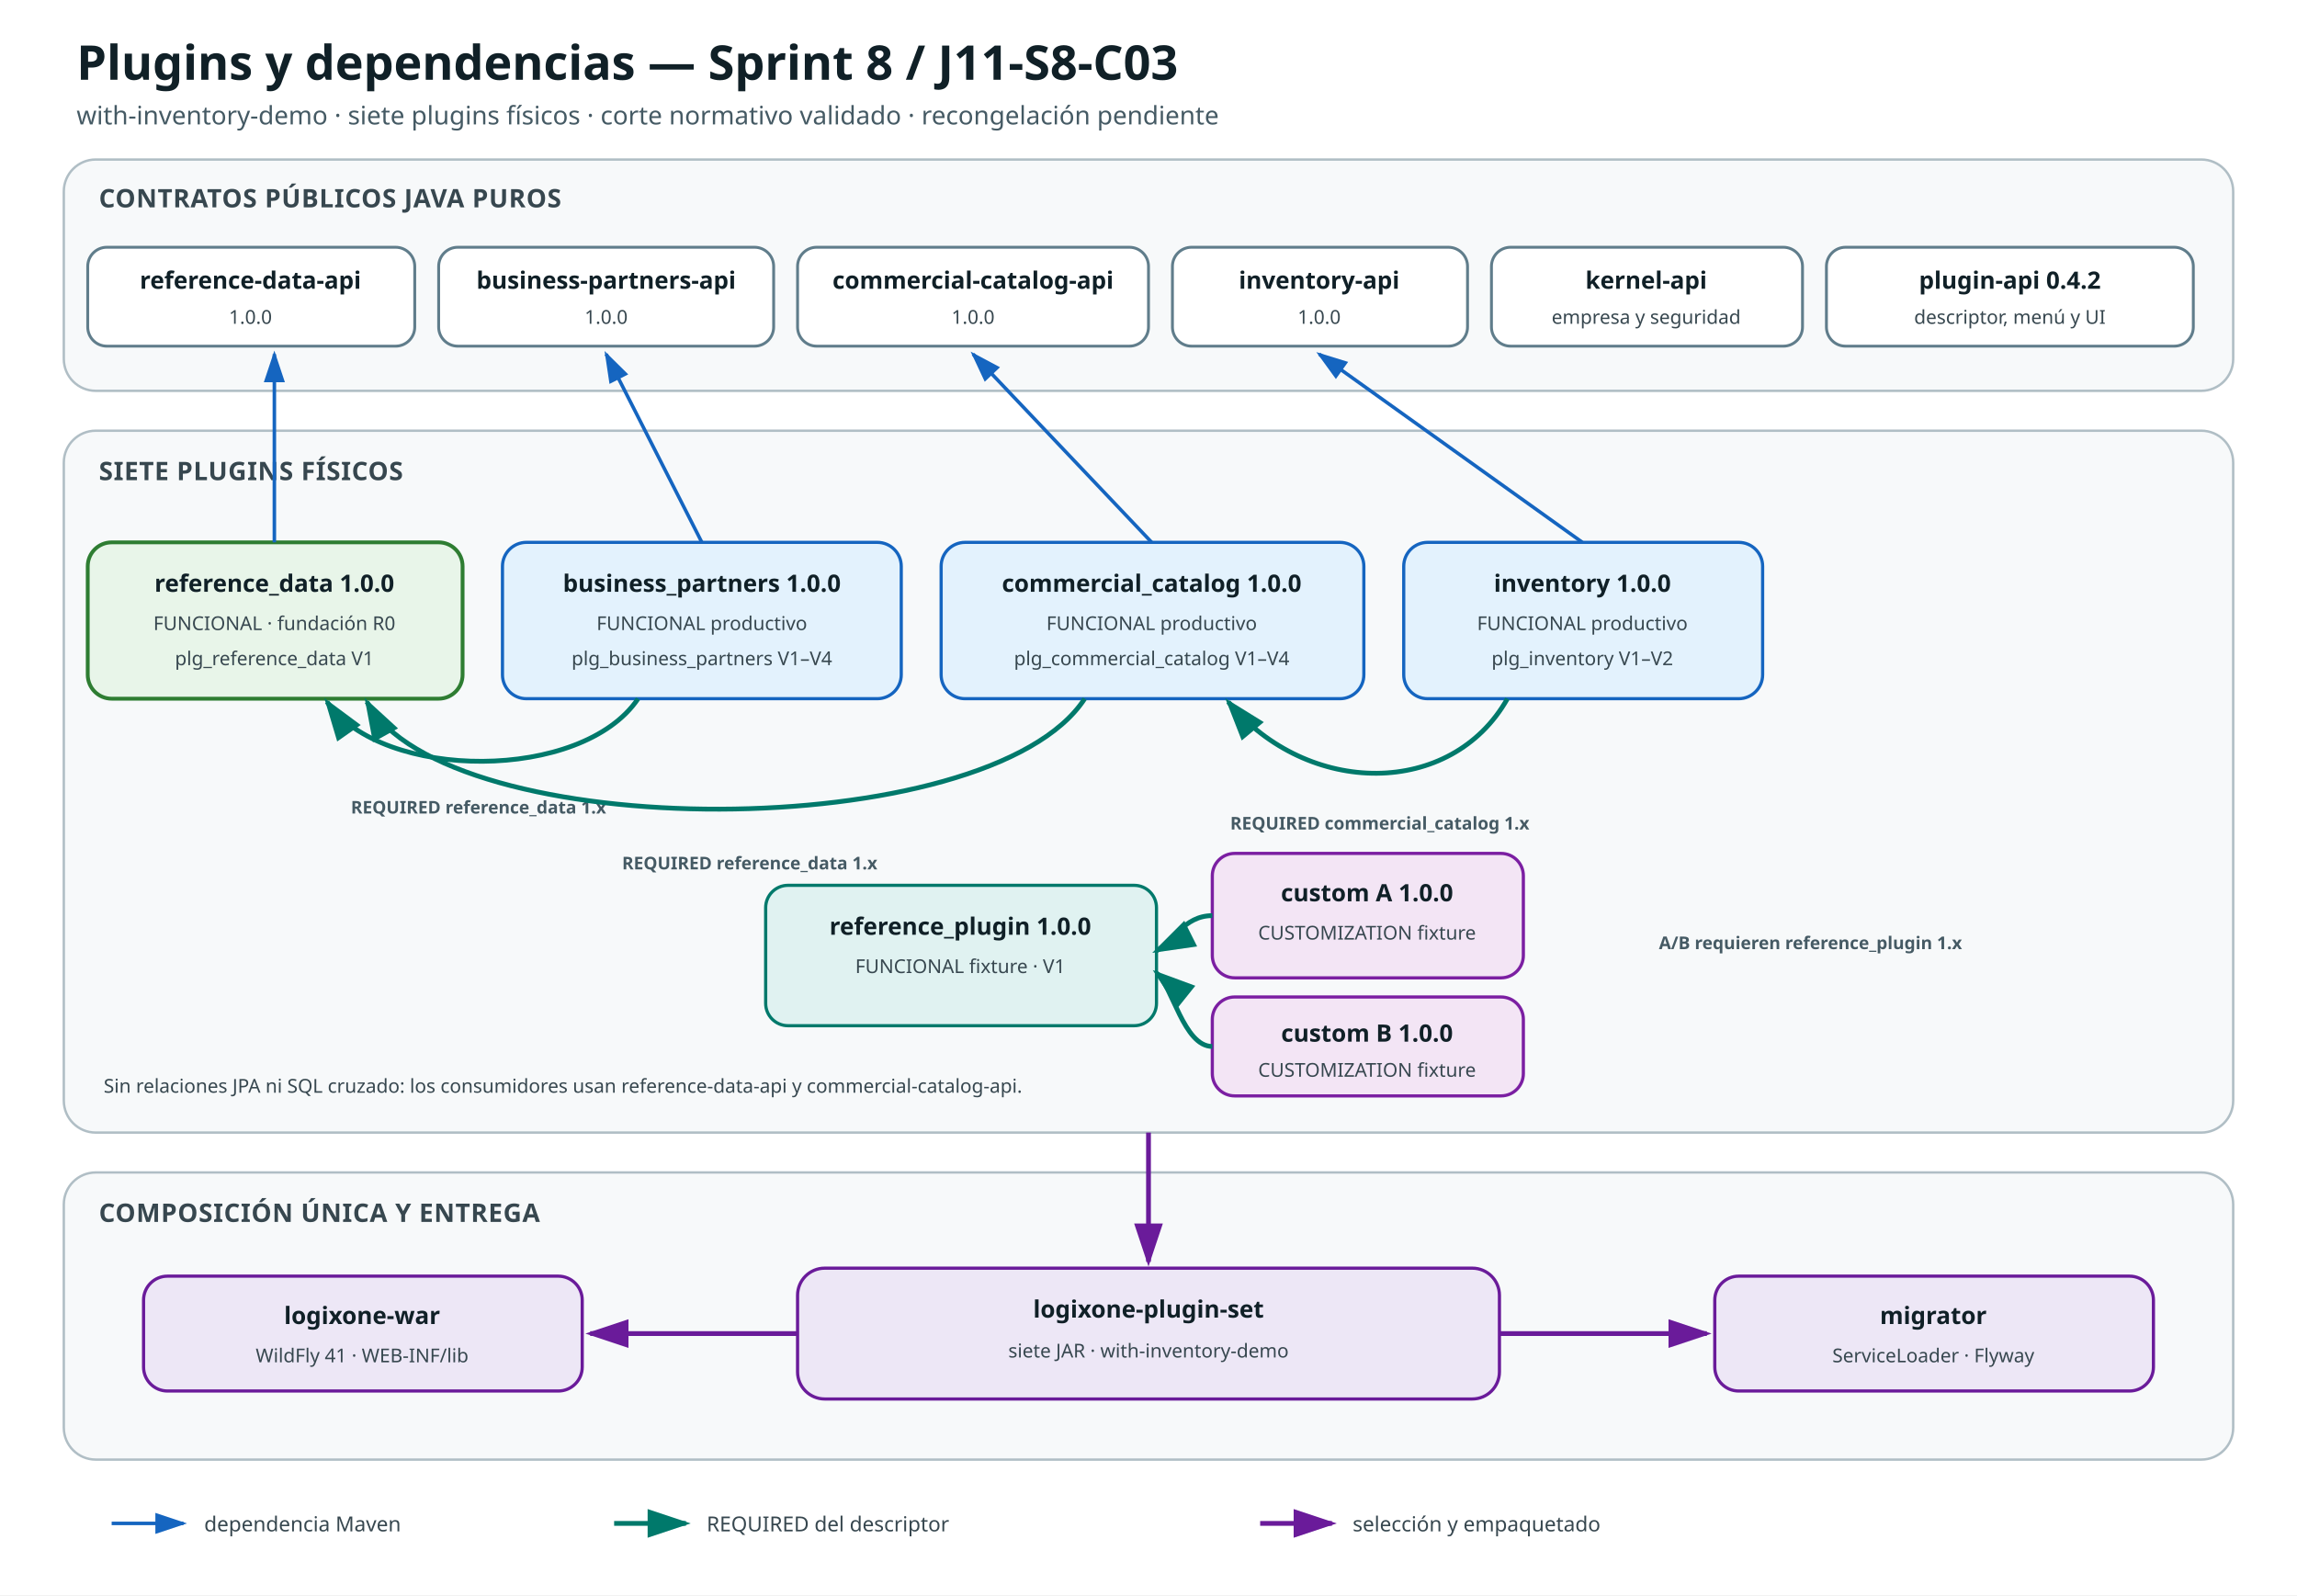
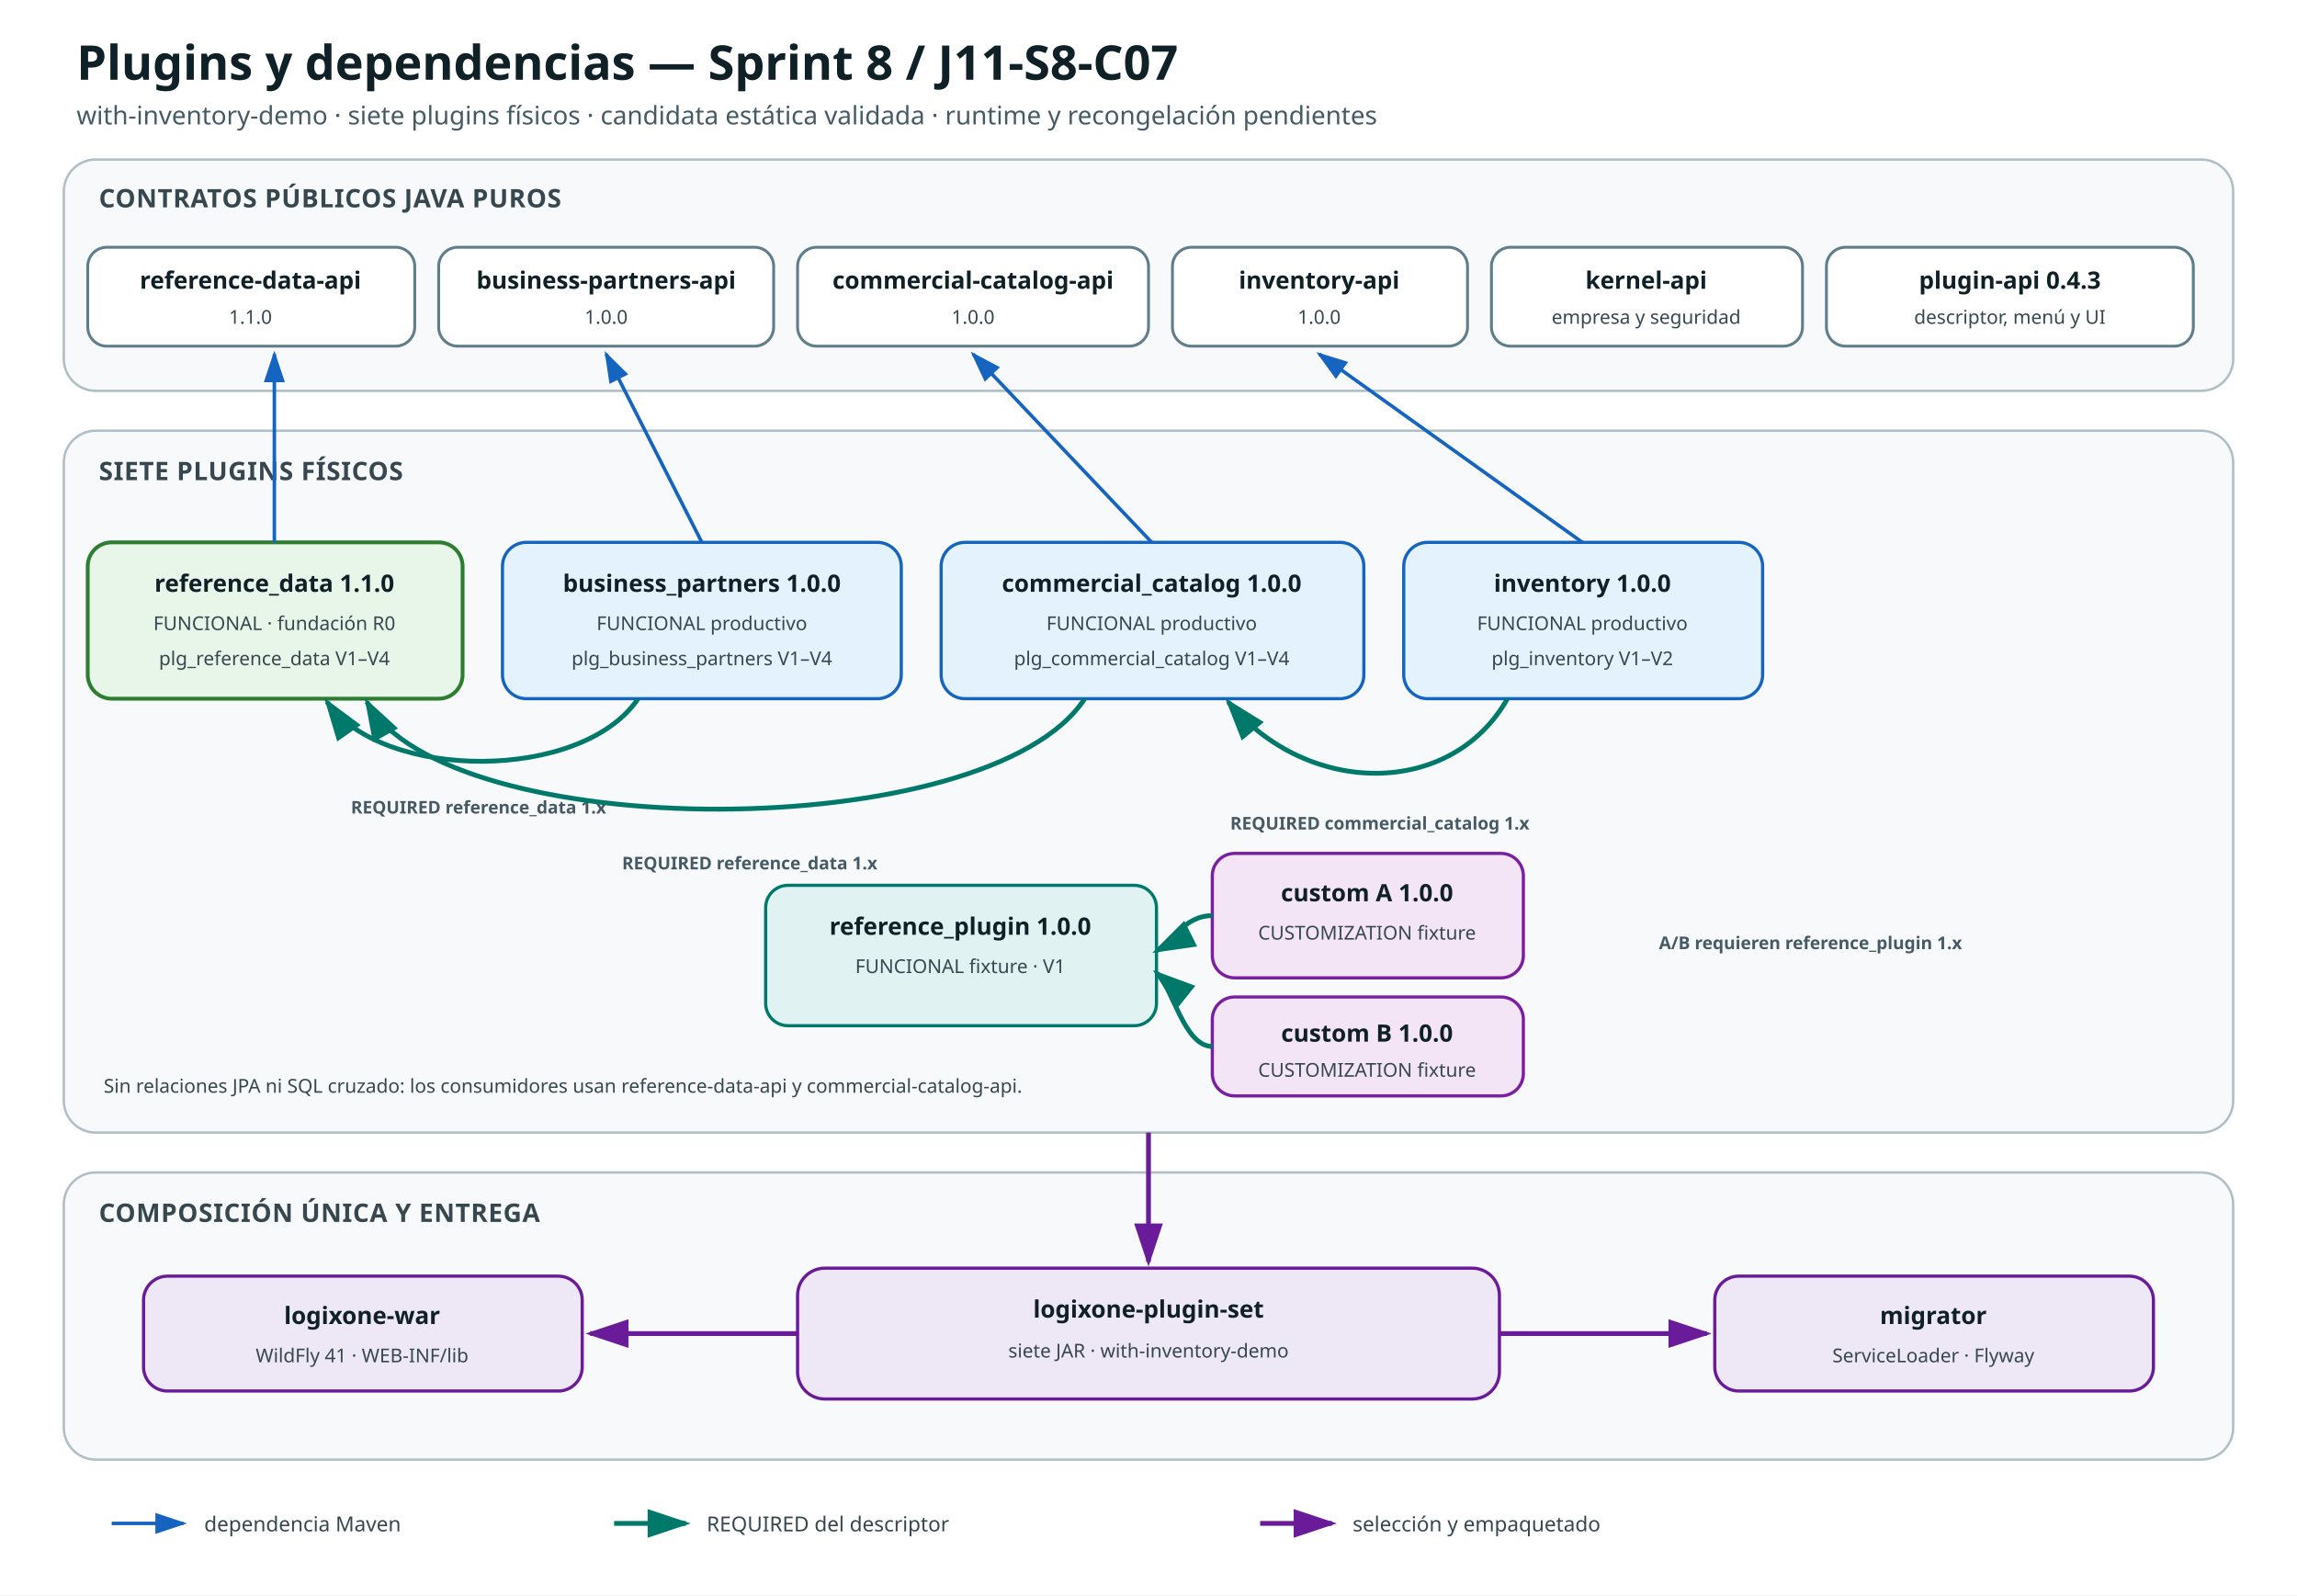
<svg xmlns="http://www.w3.org/2000/svg" width="1440" height="1000" viewBox="0 0 1440 1000" role="img" aria-labelledby="title description">
  <defs>
    <marker id="blue" markerWidth="10" markerHeight="10" refX="8" refY="3" orient="auto">
      <path d="M0,0 L0,6 L9,3 z" fill="#1565c0" />
    </marker>
    <marker id="green" markerWidth="10" markerHeight="10" refX="8" refY="3" orient="auto">
      <path d="M0,0 L0,6 L9,3 z" fill="#00796b" />
    </marker>
    <marker id="purple" markerWidth="10" markerHeight="10" refX="8" refY="3" orient="auto">
      <path d="M0,0 L0,6 L9,3 z" fill="#6a1b9a" />
    </marker>
    <style>
      .title{font:700 30px system-ui,sans-serif;fill:#102027}.sub{font:400 16px system-ui,sans-serif;fill:#455a64}
      .lane{fill:#f7f9fa;stroke:#b0bec5;stroke-width:1.5}.laneTitle{font:700 16px system-ui,sans-serif;fill:#37474f;letter-spacing:.4px}
      .nodeTitle{font:700 15px system-ui,sans-serif;fill:#102027}.body{font:400 12px system-ui,sans-serif;fill:#37474f}
      .contract{fill:#fff;stroke:#607d8b;stroke-width:1.8}.product{fill:#e3f2fd;stroke:#1565c0;stroke-width:2}
      .foundation{fill:#e8f5e9;stroke:#2e7d32;stroke-width:2.4}.fixture{fill:#e0f2f1;stroke:#00796b;stroke-width:2}.custom{fill:#f3e5f5;stroke:#7b1fa2;stroke-width:2}
      .delivery{fill:#ede7f6;stroke:#6a1b9a;stroke-width:2}.maven{fill:none;stroke:#1565c0;stroke-width:2.2;marker-end:url(#blue)}
      .required{fill:none;stroke:#00796b;stroke-width:3;marker-end:url(#green)}.package{fill:none;stroke:#6a1b9a;stroke-width:3;marker-end:url(#purple)}
      .label{font:600 11px system-ui,sans-serif;fill:#455a64}.legend{font:500 13px system-ui,sans-serif;fill:#37474f}
    </style>
  </defs>
  <rect width="1440" height="1000" fill="#fff" />
-   <text x="48" y="50" class="title">Plugins y dependencias — Sprint 8 / J11-S8-C03</text>
-   <text x="48" y="78" class="sub">with-inventory-demo · siete plugins físicos · corte normativo validado · recongelación pendiente</text>
+   <text x="48" y="50" class="title">Plugins y dependencias — Sprint 8 / J11-S8-C07</text>
+   <text x="48" y="78" class="sub">with-inventory-demo · siete plugins físicos · candidata estática validada · runtime y recongelación pendientes</text>
  <rect x="40" y="100" width="1360" height="145" rx="20" class="lane" />
  <text x="62" y="130" class="laneTitle">CONTRATOS PÚBLICOS JAVA PUROS</text>
  <rect x="55" y="155" width="205" height="62" rx="12" class="contract" />
  <text x="157" y="181" text-anchor="middle" class="nodeTitle">reference-data-api</text>
-   <text x="157" y="203" text-anchor="middle" class="body">1.0.0</text>
+   <text x="157" y="203" text-anchor="middle" class="body">1.1.0</text>
  <rect x="275" y="155" width="210" height="62" rx="12" class="contract" />
  <text x="380" y="181" text-anchor="middle" class="nodeTitle">business-partners-api</text>
  <text x="380" y="203" text-anchor="middle" class="body">1.0.0</text>
  <rect x="500" y="155" width="220" height="62" rx="12" class="contract" />
  <text x="610" y="181" text-anchor="middle" class="nodeTitle">commercial-catalog-api</text>
  <text x="610" y="203" text-anchor="middle" class="body">1.0.0</text>
  <rect x="735" y="155" width="185" height="62" rx="12" class="contract" />
  <text x="827" y="181" text-anchor="middle" class="nodeTitle">inventory-api</text>
  <text x="827" y="203" text-anchor="middle" class="body">1.0.0</text>
  <rect x="935" y="155" width="195" height="62" rx="12" class="contract" />
  <text x="1032" y="181" text-anchor="middle" class="nodeTitle">kernel-api</text>
  <text x="1032" y="203" text-anchor="middle" class="body">empresa y seguridad</text>
  <rect x="1145" y="155" width="230" height="62" rx="12" class="contract" />
-   <text x="1260" y="181" text-anchor="middle" class="nodeTitle">plugin-api 0.4.2</text>
+   <text x="1260" y="181" text-anchor="middle" class="nodeTitle">plugin-api 0.4.3</text>
  <text x="1260" y="203" text-anchor="middle" class="body">descriptor, menú y UI</text>
  <rect x="40" y="270" width="1360" height="440" rx="20" class="lane" />
  <text x="62" y="301" class="laneTitle">SIETE PLUGINS FÍSICOS</text>
  <rect x="55" y="340" width="235" height="98" rx="15" class="foundation" />
-   <text x="172" y="371" text-anchor="middle" class="nodeTitle">reference_data 1.0.0</text>
+   <text x="172" y="371" text-anchor="middle" class="nodeTitle">reference_data 1.1.0</text>
  <text x="172" y="395" text-anchor="middle" class="body">FUNCIONAL · fundación R0</text>
-   <text x="172" y="417" text-anchor="middle" class="body">plg_reference_data V1</text>
+   <text x="172" y="417" text-anchor="middle" class="body">plg_reference_data V1–V4</text>
  <rect x="315" y="340" width="250" height="98" rx="15" class="product" />
  <text x="440" y="371" text-anchor="middle" class="nodeTitle">business_partners 1.0.0</text>
  <text x="440" y="395" text-anchor="middle" class="body">FUNCIONAL productivo</text>
  <text x="440" y="417" text-anchor="middle" class="body">plg_business_partners V1–V4</text>
  <rect x="590" y="340" width="265" height="98" rx="15" class="product" />
  <text x="722" y="371" text-anchor="middle" class="nodeTitle">commercial_catalog 1.0.0</text>
  <text x="722" y="395" text-anchor="middle" class="body">FUNCIONAL productivo</text>
  <text x="722" y="417" text-anchor="middle" class="body">plg_commercial_catalog V1–V4</text>
  <rect x="880" y="340" width="225" height="98" rx="15" class="product" />
  <text x="992" y="371" text-anchor="middle" class="nodeTitle">inventory 1.0.0</text>
  <text x="992" y="395" text-anchor="middle" class="body">FUNCIONAL productivo</text>
  <text x="992" y="417" text-anchor="middle" class="body">plg_inventory V1–V2</text>
  <rect x="480" y="555" width="245" height="88" rx="14" class="fixture" />
  <text x="602" y="586" text-anchor="middle" class="nodeTitle">reference_plugin 1.0.0</text>
  <text x="602" y="610" text-anchor="middle" class="body">FUNCIONAL fixture · V1</text>
  <rect x="760" y="535" width="195" height="78" rx="14" class="custom" />
  <text x="857" y="565" text-anchor="middle" class="nodeTitle">custom A 1.0.0</text>
  <text x="857" y="589" text-anchor="middle" class="body">CUSTOMIZATION fixture</text>
  <rect x="760" y="625" width="195" height="62" rx="14" class="custom" />
  <text x="857" y="653" text-anchor="middle" class="nodeTitle">custom B 1.0.0</text>
  <text x="857" y="675" text-anchor="middle" class="body">CUSTOMIZATION fixture</text>
  <path d="M172 340 L172 222" class="maven" />
  <path d="M440 340 L380 222" class="maven" />
  <path d="M722 340 L610 222" class="maven" />
  <path d="M992 340 L827 222" class="maven" />
  <path d="M400 438 C365 490 240 490 205 440" class="required" />
  <text x="300" y="510" text-anchor="middle" class="label">REQUIRED reference_data 1.x</text>
  <path d="M680 438 C620 530 280 530 230 440" class="required" />
  <text x="470" y="545" text-anchor="middle" class="label">REQUIRED reference_data 1.x</text>
  <path d="M945 438 C910 500 820 500 770 440" class="required" />
  <text x="865" y="520" text-anchor="middle" class="label">REQUIRED commercial_catalog 1.x</text>
  <path d="M760 574 C742 574 735 591 725 596" class="required" />
  <path d="M760 656 C742 656 735 618 725 610" class="required" />
  <text x="1040" y="595" class="label">A/B requieren reference_plugin 1.x</text>
  <text x="65" y="685" class="body">Sin relaciones JPA ni SQL cruzado: los consumidores usan reference-data-api y commercial-catalog-api.</text>
  <rect x="40" y="735" width="1360" height="180" rx="20" class="lane" />
  <text x="62" y="766" class="laneTitle">COMPOSICIÓN ÚNICA Y ENTREGA</text>
  <rect x="500" y="795" width="440" height="82" rx="17" class="delivery" />
  <text x="720" y="826" text-anchor="middle" class="nodeTitle">logixone-plugin-set</text>
  <text x="720" y="851" text-anchor="middle" class="body">siete JAR · with-inventory-demo</text>
  <rect x="90" y="800" width="275" height="72" rx="15" class="delivery" />
  <text x="227" y="830" text-anchor="middle" class="nodeTitle">logixone-war</text>
  <text x="227" y="854" text-anchor="middle" class="body">WildFly 41 · WEB-INF/lib</text>
  <rect x="1075" y="800" width="275" height="72" rx="15" class="delivery" />
  <text x="1212" y="830" text-anchor="middle" class="nodeTitle">migrator</text>
  <text x="1212" y="854" text-anchor="middle" class="body">ServiceLoader · Flyway</text>
  <path d="M720 710 L720 791" class="package" />
  <path d="M500 836 L370 836" class="package" />
  <path d="M940 836 L1070 836" class="package" />
  <line x1="70" y1="955" x2="115" y2="955" class="maven" />
  <text x="128" y="960" class="legend">dependencia Maven</text>
  <line x1="385" y1="955" x2="430" y2="955" class="required" />
  <text x="443" y="960" class="legend">REQUIRED del descriptor</text>
  <line x1="790" y1="955" x2="835" y2="955" class="package" />
  <text x="848" y="960" class="legend">selección y empaquetado</text>
</svg>
